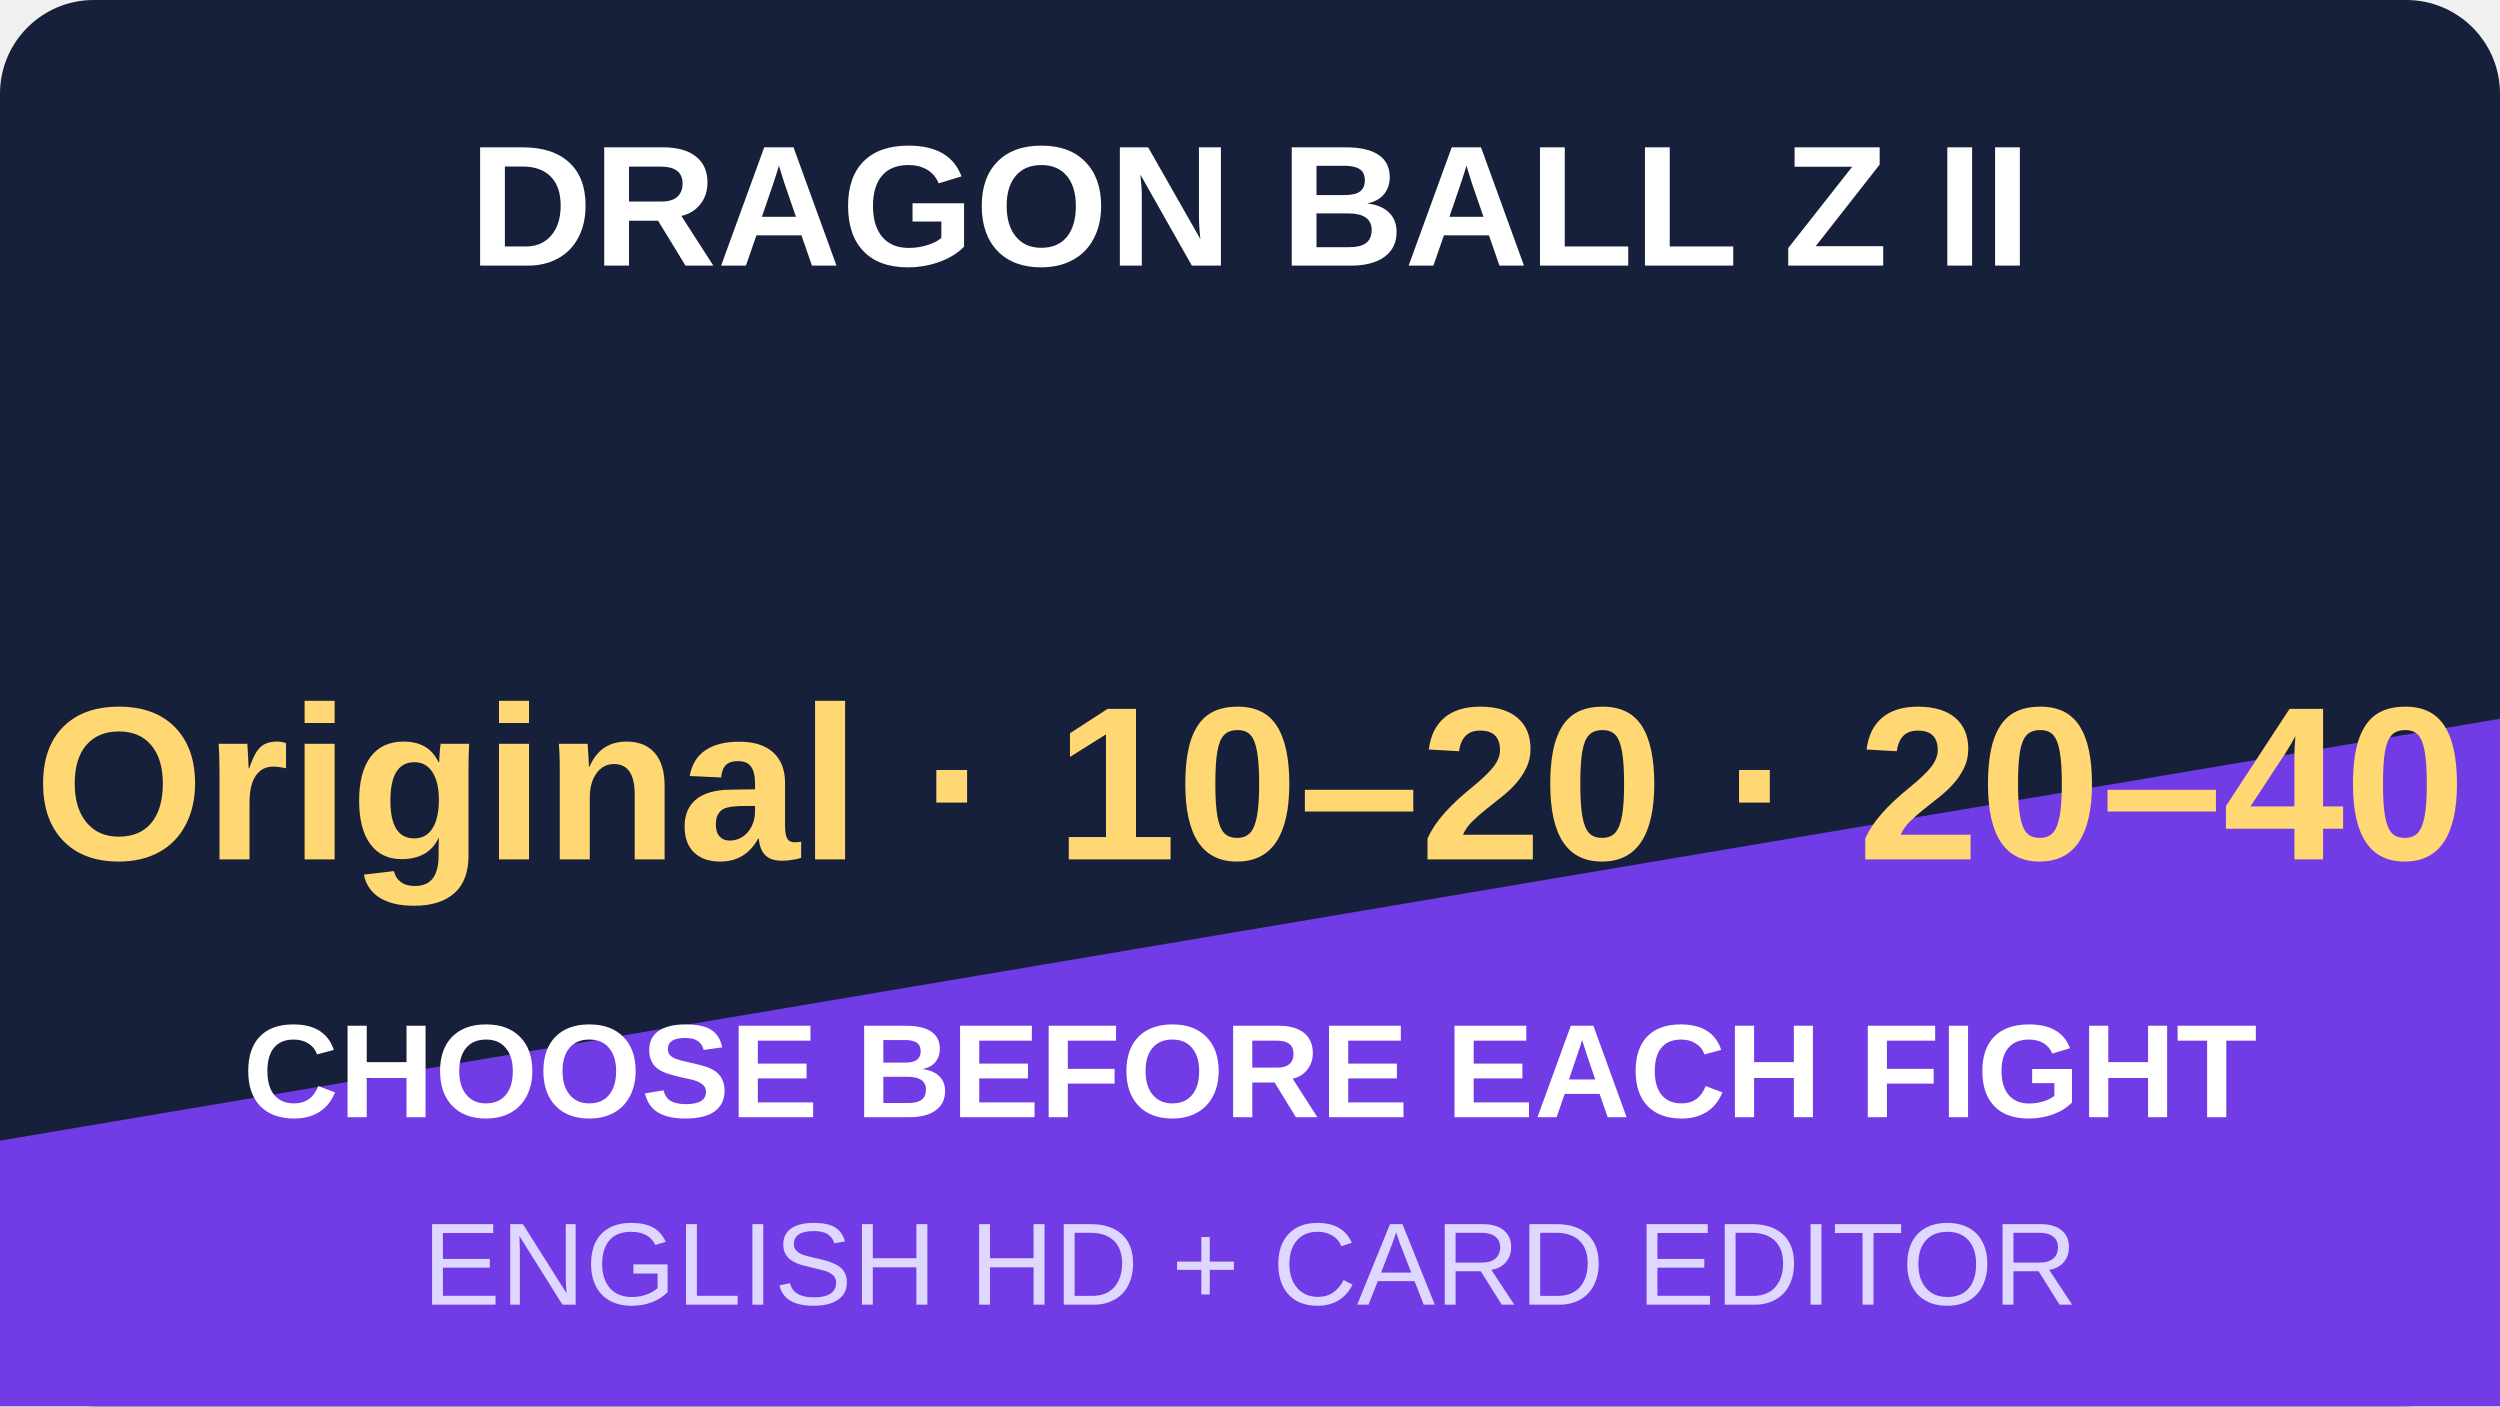
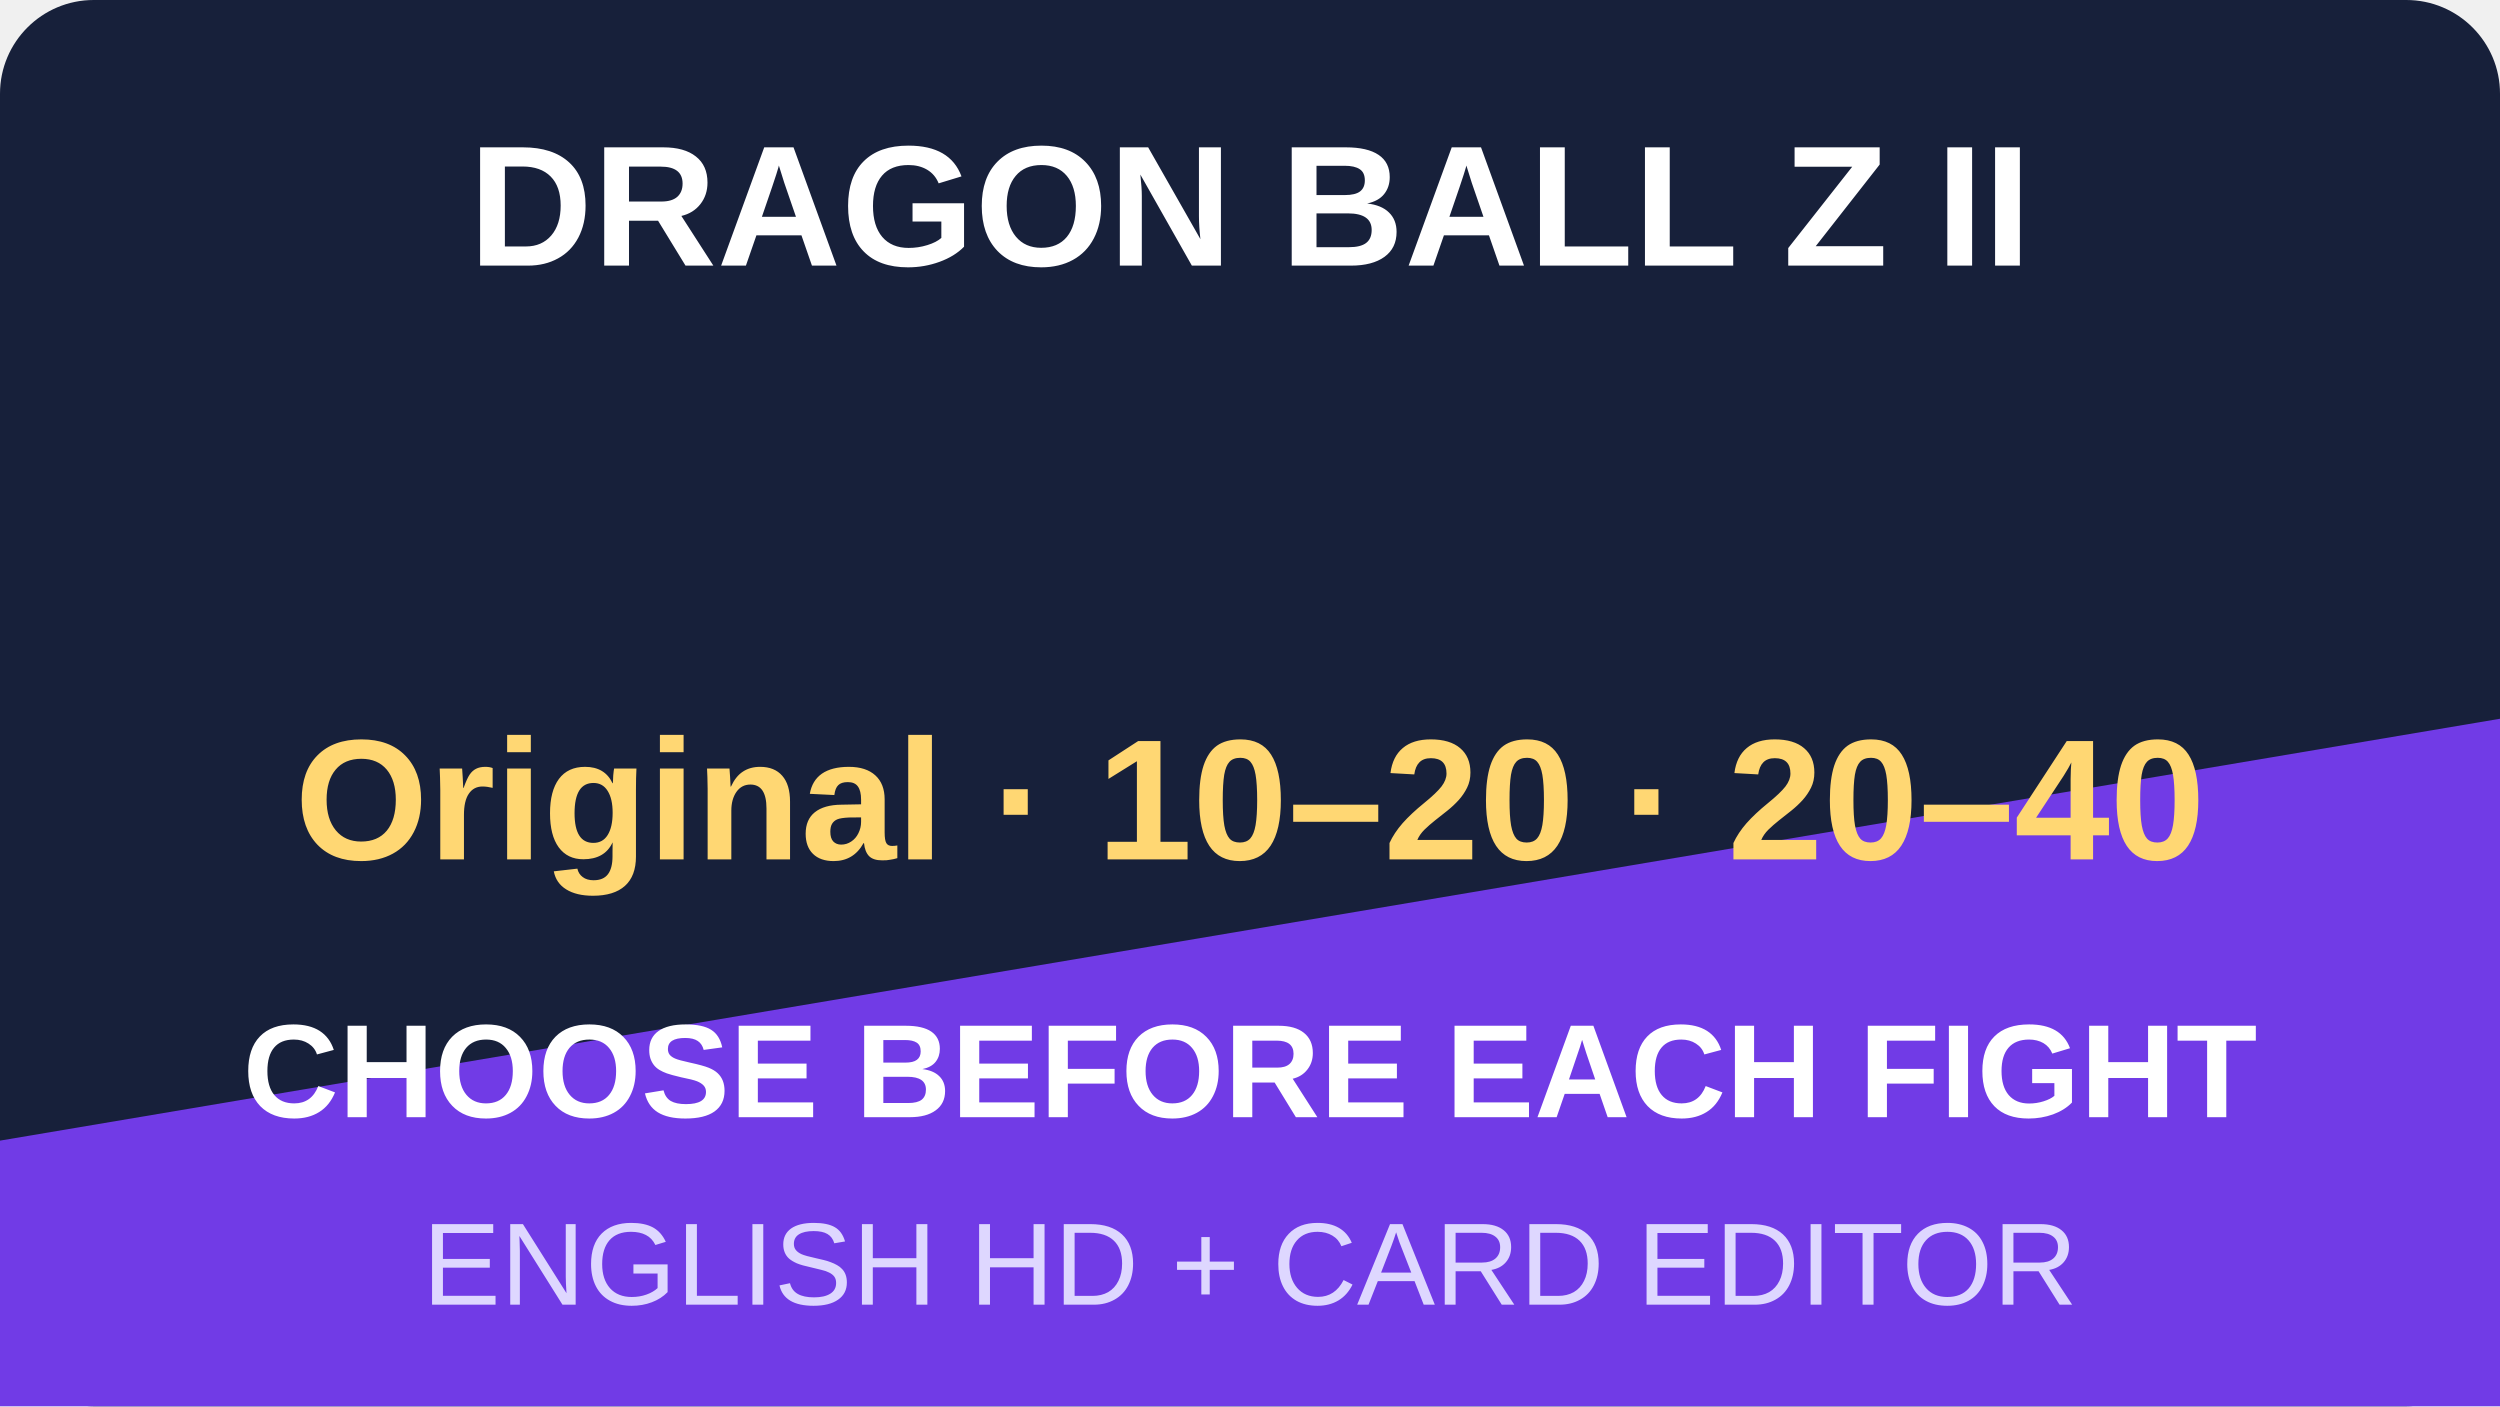
<svg xmlns="http://www.w3.org/2000/svg" width="320" height="180" viewBox="0 0 320 180">
  <rect width="320" height="180" rx="12" fill="#17203a" />
  <path d="M0 146 320 92v88H0" fill="#713be6" />
  <text x="160" y="34" text-anchor="middle" fill="#fff" font-family="Arial,sans-serif" font-size="22" font-weight="bold">DRAGON BALL Z II</text>
-   <text x="160" y="110" text-anchor="middle" fill="#ffd773" font-family="Arial,sans-serif" font-size="28" font-weight="bold">Original · 10–20 · 20–40</text>
+   <text x="160" y="110" text-anchor="middle" fill="#ffd773" font-family="Arial,sans-serif" font-size="22" font-weight="bold">Original · 10–20 · 20–40</text>
  <text x="160" y="143" text-anchor="middle" fill="#fff" font-family="Arial,sans-serif" font-size="17" font-weight="bold">CHOOSE BEFORE EACH FIGHT</text>
  <text x="160" y="167" text-anchor="middle" fill="#ded7ff" font-family="Arial,sans-serif" font-size="15">ENGLISH HD + CARD EDITOR</text>
</svg>
